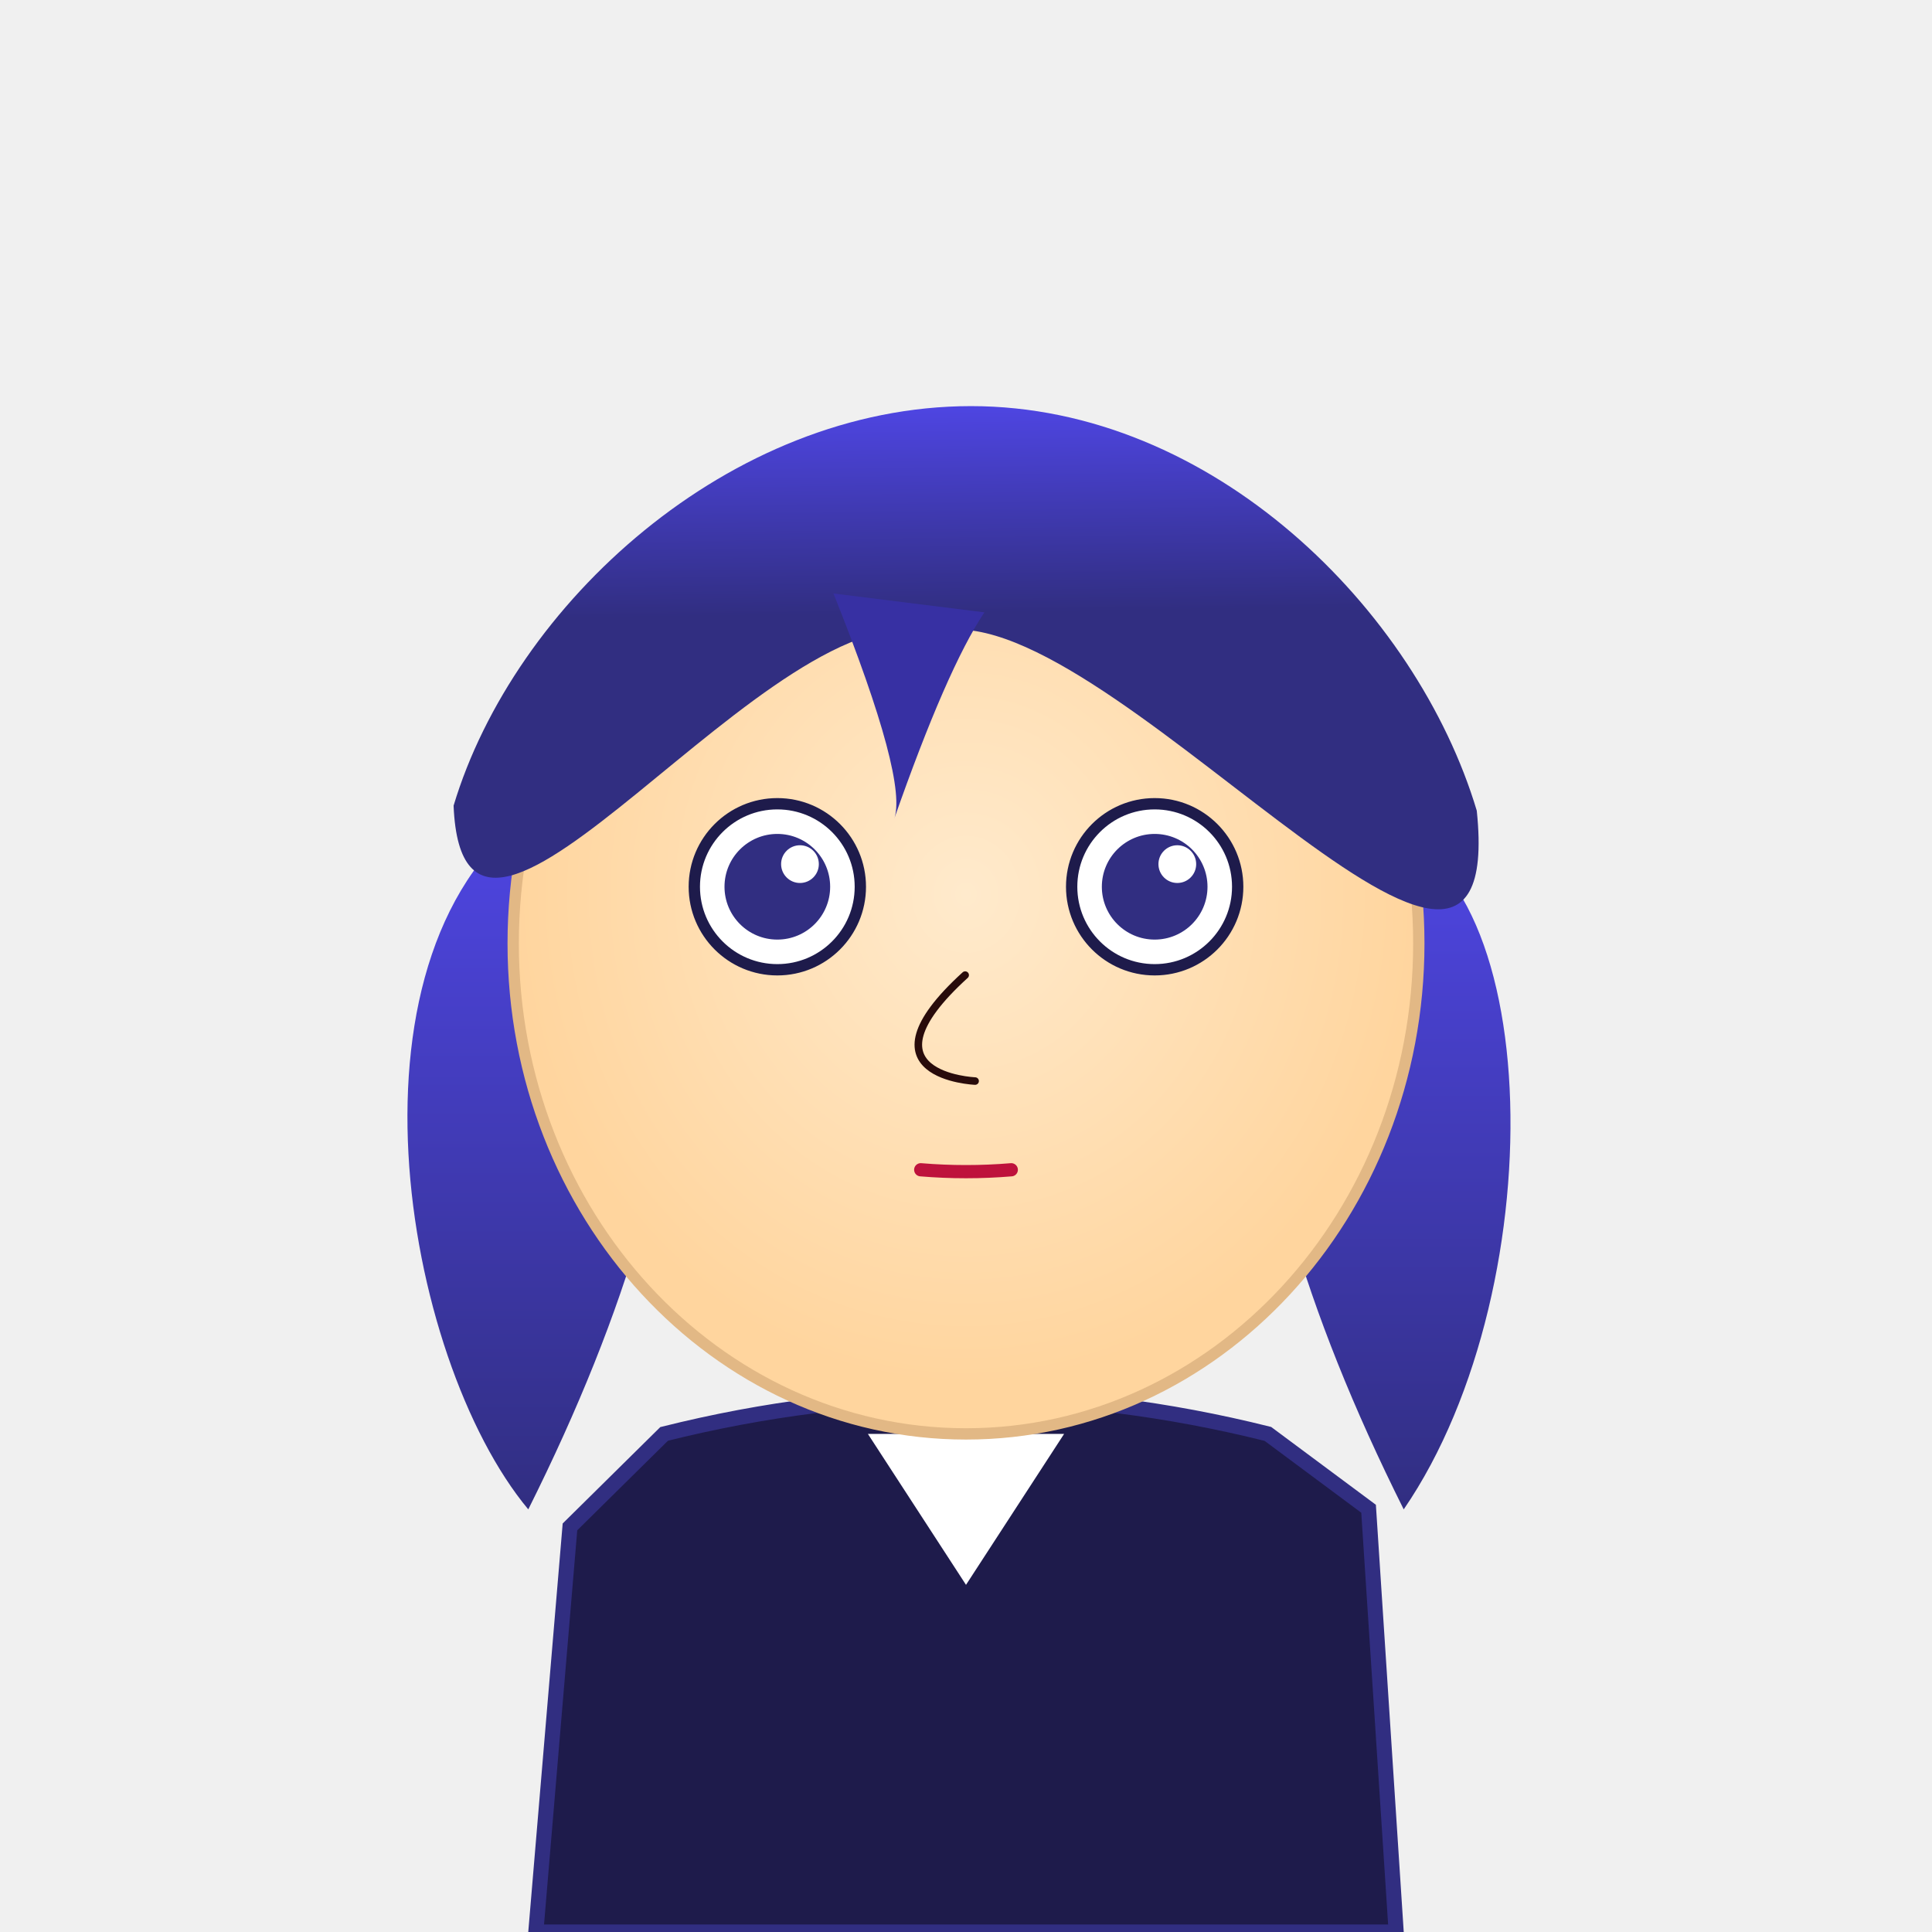
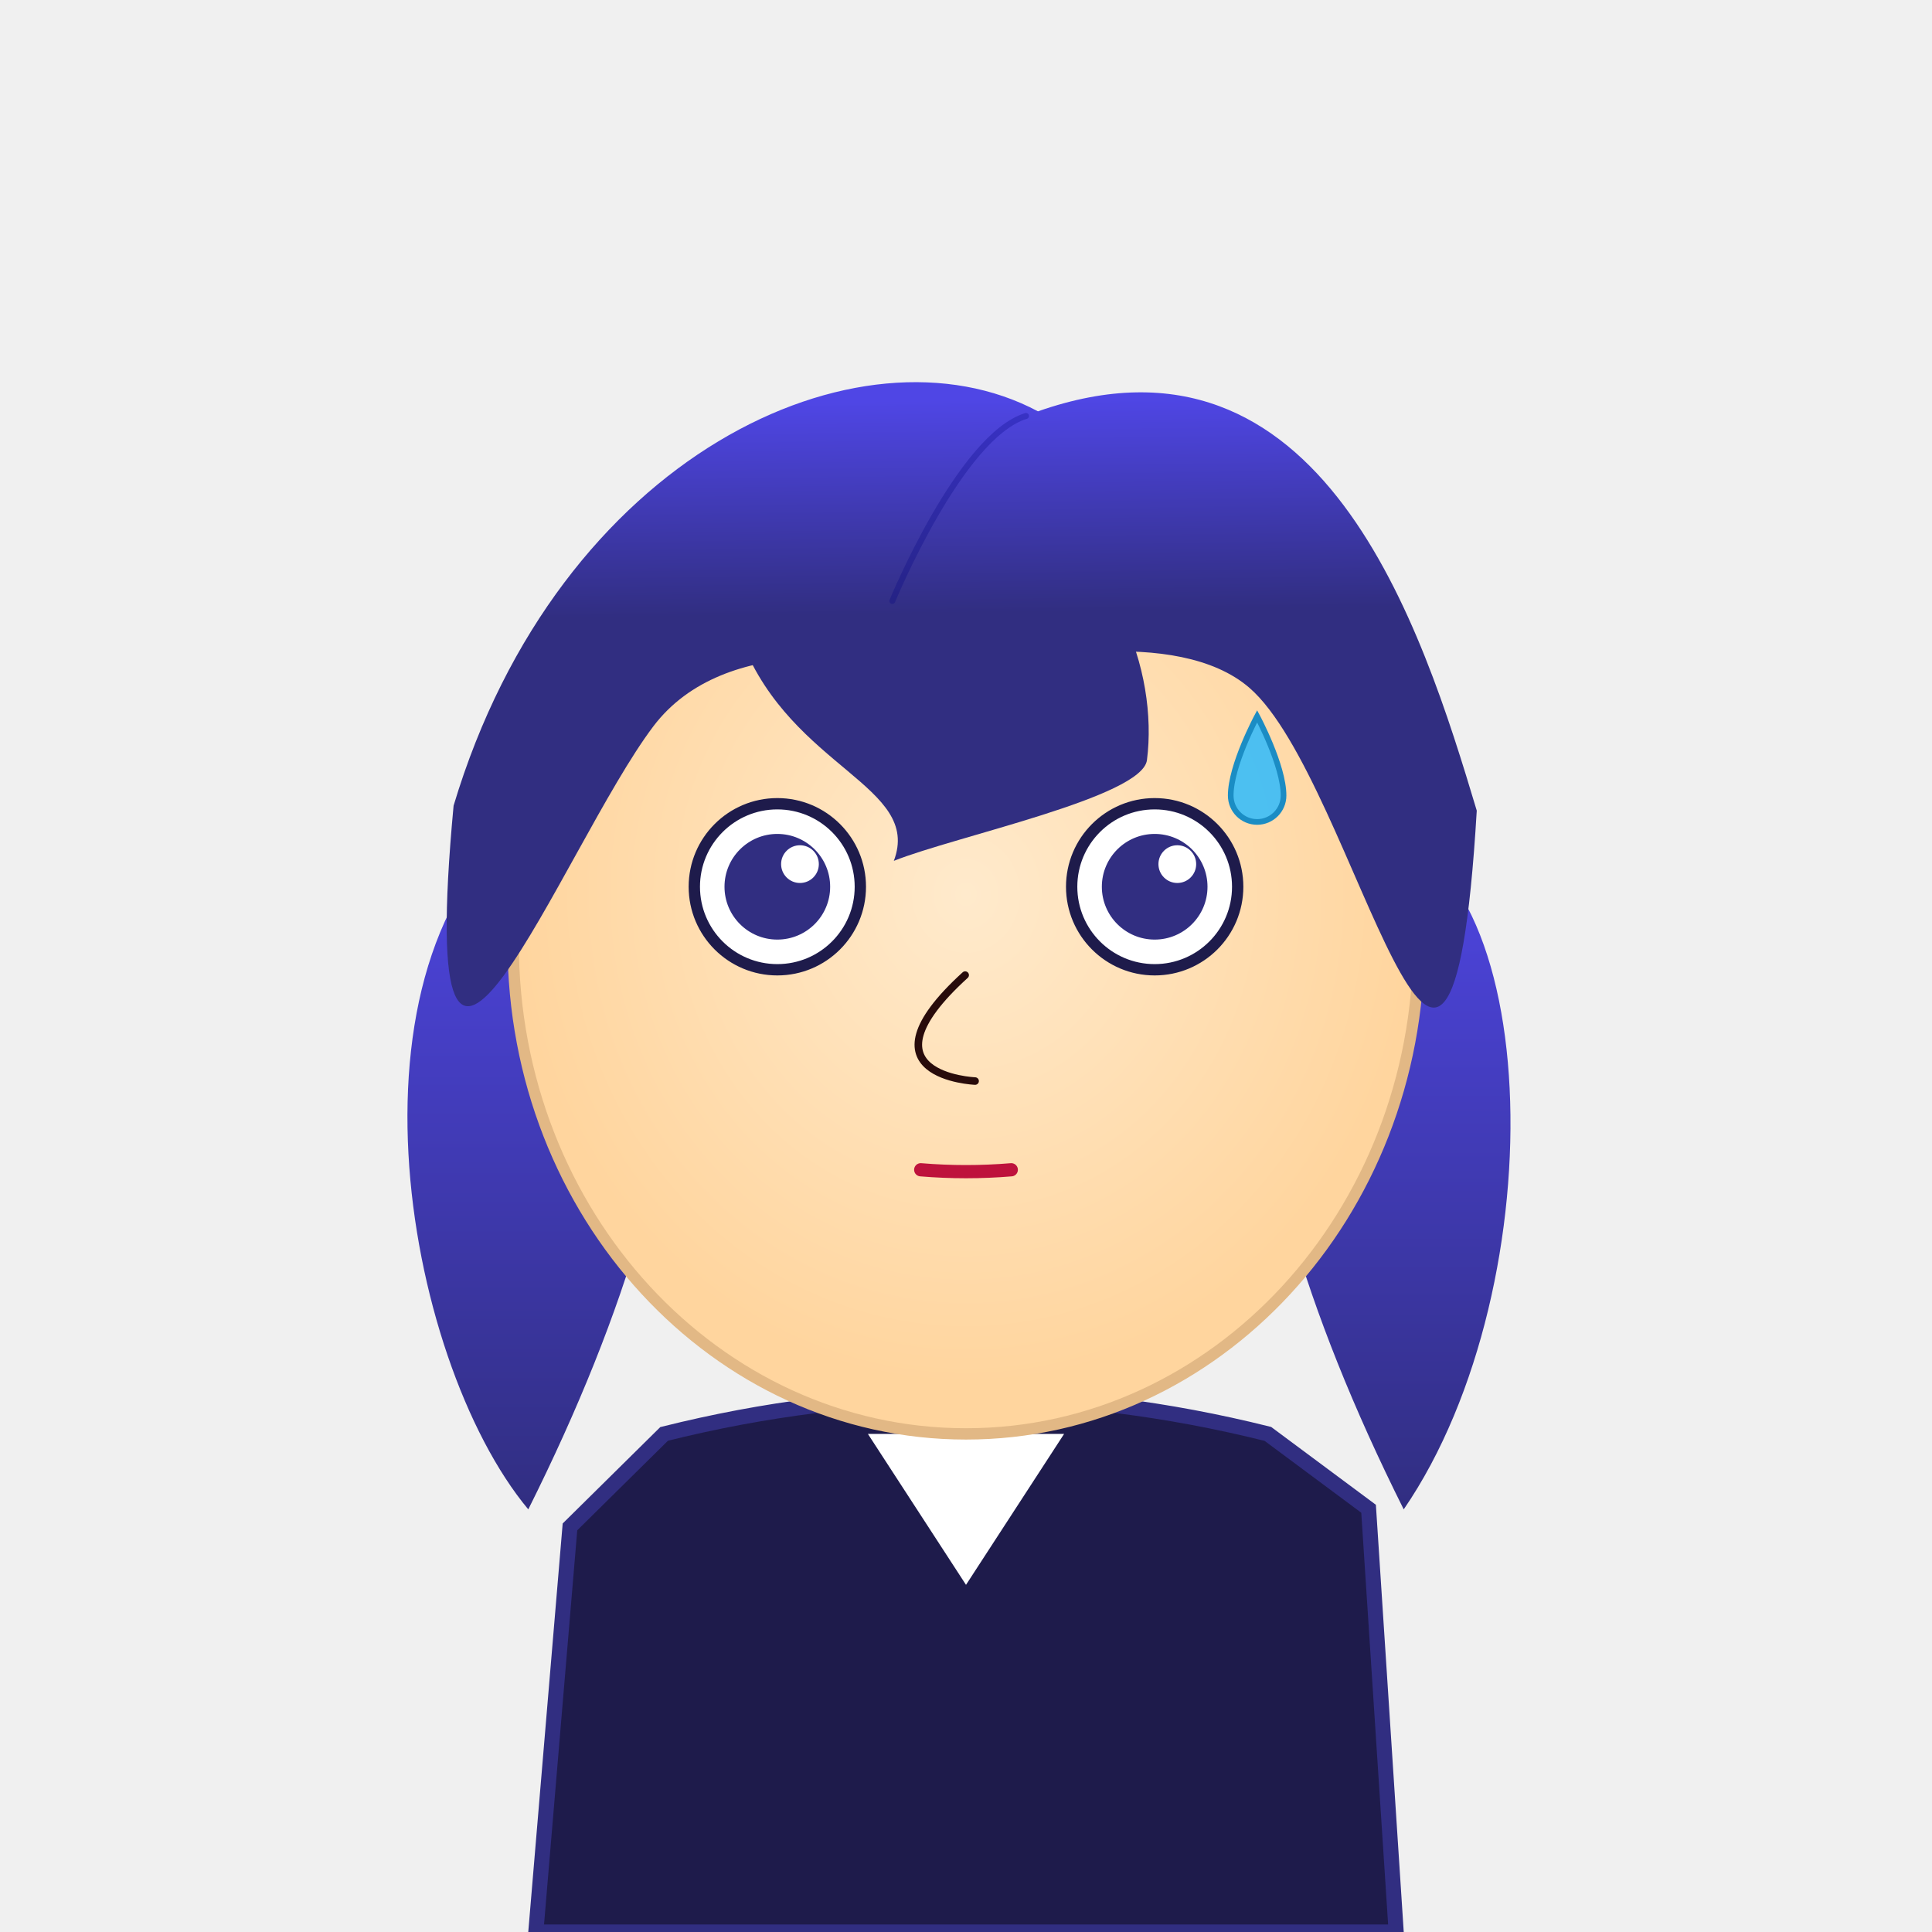
<svg xmlns="http://www.w3.org/2000/svg" viewBox="0 0 512 512">
  <defs>
    <style>
      .cls-1{fill:#1e1b4b;stroke:#312e81;stroke-width:4}
      .cls-2{fill:#ffffff}
      .cls-3{fill:url(#linear-gradient-1)}
      .cls-4{fill:url(#linear-gradient-2)}
      .cls-5{fill:url(#radial-gradient-1);stroke:#e2b885;stroke-width:3}
      .cls-6{display:none}
      .cls-7{fill:#f43f5e;opacity:0.65}
-       .cls-8{fill:#38bdf8;stroke:#0284c7;stroke-width:1.5;opacity:0.9}
-       .cls-9{fill:#ffffff;stroke:#1e1b4b;stroke-width:3}
-       .cls-10{fill:#312e81}
-       .cls-11{fill:none;stroke:#1e1b4b;stroke-width:4;stroke-linecap:round}
-       .cls-12{fill:none;stroke:#be123c;stroke-width:3.5;stroke-linecap:round}
-       .cls-13{fill:none;stroke:#be123c;stroke-width:4;stroke-linecap:round}
-       .cls-14{fill:#be123c;stroke:#9f1239;stroke-width:3}
-       .cls-15{fill:#fb7185}
+       .cls-8{fill:#ffffff;stroke:#1e1b4b;stroke-width:3}
+       .cls-9{fill:#312e81}
+       .cls-10{fill:none;stroke:#1e1b4b;stroke-width:4;stroke-linecap:round}
+       .cls-11{fill:none;stroke:#be123c;stroke-width:3.5;stroke-linecap:round}
+       .cls-12{fill:none;stroke:#be123c;stroke-width:4;stroke-linecap:round}
+       .cls-13{fill:#be123c;stroke:#9f1239;stroke-width:3}
+       .cls-14{fill:#fb7185}
+       .cls-15{fill:#38bdf8;stroke:#0284c7;stroke-width:1.5;opacity:0.9}
      .cls-16{fill:url(#linear-gradient-3)}
-       .cls-17{fill:#3730a3}
+       .cls-17{fill:none;stroke:#000080;stroke-opacity:0.273;stroke-width:1.573;stroke-linecap:round;stroke-linejoin:round}
      .cls-18{fill:none;stroke:#280b0b;stroke-width:2;stroke-linecap:round;stroke-linejoin:round}
    </style>
    <linearGradient id="linear-gradient-1" x1="107.974" y1="213.858" x2="107.974" y2="400" gradientUnits="userSpaceOnUse">
      <stop offset="0" stop-color="#4f46e5" />
      <stop offset="1" stop-color="#312e81" />
    </linearGradient>
    <linearGradient id="linear-gradient-2" x1="332" y1="218.684" x2="332" y2="400" gradientUnits="userSpaceOnUse">
      <stop offset="0" stop-color="#4f46e5" />
      <stop offset="1" stop-color="#312e81" />
    </linearGradient>
    <radialGradient id="radial-gradient-1" cx="0" cy="0" r="120" gradientTransform="matrix(1 0 0 1.083 256 237)" gradientUnits="userSpaceOnUse">
      <stop offset="0" stop-color="#ffeacc" />
      <stop offset="1" stop-color="#ffd59e" />
    </radialGradient>
    <linearGradient id="linear-gradient-3" x1="137.316" y1="107.625" x2="138.097" y2="164.02" gradientUnits="userSpaceOnUse">
      <stop offset="0" stop-color="#4f46e5" />
      <stop offset="1" stop-color="#312e81" />
    </linearGradient>
  </defs>
-   <g id="Body__Idle__breathe__0.02__period__3.5s__pivot__bottom___Bounce__height__6__speed__16__squash__0.04__pivot__bottom__" data-name="Body [Idle {breathe: 0.02; period: 3.5s; pivot: bottom}] [Bounce {height: 6; speed: 16; squash: 0.04; pivot: bottom}]">
+   <g id="Body__Idle__breathe__0.02__period__3.5s__pivot__bottom____Bounce__height__6__speed__16__squash__0.04__pivot__bottom__" data-name="Body [Idle {breathe: 0.02; period: 3.5s; pivot: bottom}] [Bounce {height: 6; speed: 16; squash: 0.04; pivot: bottom}]">
    <path id="path4" d="M176 380 C229.333 366.667 282.667 366.667 336 380 L362.687 399.835 L370 512 L142 512 L151.047 404.642 Z" class="cls-1" />
    <path id="path5" d="M230 380 L256 420 L282 380 Z" class="cls-2" />
  </g>
  <g id="Head__Follow__yaw__15__pitch__10__roll__8__pivot__center__" data-name="Head [Follow {yaw: 15; pitch: 10; roll: 8; pivot: center}]">
    <g id="Back_Hair__Dist__factor__0.1__" data-name="Back Hair [Dist {factor: 0.1}]">
      <path id="path6" d="M142.814 213.858 C87.716 250.862 106.667 360 140 400 C166.667 346.667 180 300 180 260 Z" class="cls-3" />
      <path id="path7" d="M360.411 218.684 C409.813 222.586 412.909 340.392 372 400 C345.333 346.667 332 300 332 260 Z" class="cls-4" />
    </g>
    <path id="ellipse7" d="M376 250 C376 321.797 322.274 380 256 380 C189.726 380 136 321.797 136 250 C136 178.203 189.726 120 256 120 C322.274 120 376 178.203 376 250 Z" class="cls-5" />
-     <g id="Blush__Expression__name__blush___Fade__param__smile__from__0__to__0.85__duration__350ms__" data-name="Blush [Expression {name: blush}] [Fade {param: smile; from: 0.0; to: 0.85; duration: 350ms}]" class="cls-6">
+     <g id="Blush__Expression__name__blush____Fade__param__smile__from__0.0__to__0.85__duration__350ms__" data-name="Blush [Expression {name: blush}] [Fade {param: smile; from: 0.0; to: 0.85; duration: 350ms}]" class="cls-6">
      <path id="ellipse8" d="M202 280 C202 286.075 192.15 291 180 291 C167.85 291 158 286.075 158 280 C158 273.925 167.85 269 180 269 C192.15 269 202 273.925 202 280 Z" class="cls-7" />
      <path id="ellipse9" d="M354 280 C354 286.075 344.15 291 332 291 C319.85 291 310 286.075 310 280 C310 273.925 319.85 269 332 269 C344.15 269 354 273.925 354 280 Z" class="cls-7" />
    </g>
-     <g id="Sweat__Show__when__isSweat__" data-name="Sweat [Show {when: isSweat}]" class="cls-6">
-       <path id="path_sweat" d="M345 185 C345 185 338 198 338 206 C338 209.866 341.134 213 345 213 C348.866 213 352 209.866 352 206 C352 198 345 185 345 185 Z" class="cls-8" />
-     </g>
    <g id="Eyes_Open" data-name="Eyes Open">
      <g id="Left_Eye_Open__Hide__when__isBlinkL__" data-name="Left Eye Open [Hide {when: isBlinkL}]">
-         <path id="circle9" d="M228 235 C228 247.15 218.15 257 206 257 C193.85 257 184 247.15 184 235 C184 222.85 193.85 213 206 213 C218.15 213 228 222.85 228 235 Z" class="cls-9" />
+         <path id="circle9" d="M228 235 C228 247.15 218.15 257 206 257 C193.85 257 184 247.15 184 235 C184 222.85 193.85 213 206 213 C218.15 213 228 222.85 228 235 Z" class="cls-8" />
        <g id="Pupil_Left__Move__x__eyeX__y__eyeY__range__6__" data-name="Pupil Left [Move {x: eyeX; y: eyeY; range: 6}]">
-           <path id="circle10" d="M220 235 C220 242.732 213.732 249 206 249 C198.268 249 192 242.732 192 235 C192 227.268 198.268 221 206 221 C213.732 221 220 227.268 220 235 Z" class="cls-10" />
+           <path id="circle10" d="M220 235 C220 242.732 213.732 249 206 249 C198.268 249 192 242.732 192 235 C192 227.268 198.268 221 206 221 C213.732 221 220 227.268 220 235 Z" class="cls-9" />
          <path id="circle11" d="M217 229 C217 231.761 214.761 234 212 234 C209.239 234 207 231.761 207 229 C207 226.239 209.239 224 212 224 C214.761 224 217 226.239 217 229 Z" class="cls-2" />
        </g>
      </g>
      <g id="Right_Eye_Open__Hide__when__isBlinkR__" data-name="Right Eye Open [Hide {when: isBlinkR}]">
-         <path id="circle12" d="M328 235 C328 247.15 318.15 257 306 257 C293.85 257 284 247.15 284 235 C284 222.85 293.85 213 306 213 C318.15 213 328 222.85 328 235 Z" class="cls-9" />
+         <path id="circle12" d="M328 235 C328 247.15 318.15 257 306 257 C293.85 257 284 247.15 284 235 C284 222.85 293.85 213 306 213 C318.15 213 328 222.85 328 235 Z" class="cls-8" />
        <g id="Pupil_Right__Move__x__eyeX__y__eyeY__range__6__" data-name="Pupil Right [Move {x: eyeX; y: eyeY; range: 6}]">
-           <path id="circle13" d="M320 235 C320 242.732 313.732 249 306 249 C298.268 249 292 242.732 292 235 C292 227.268 298.268 221 306 221 C313.732 221 320 227.268 320 235 Z" class="cls-10" />
+           <path id="circle13" d="M320 235 C320 242.732 313.732 249 306 249 C298.268 249 292 242.732 292 235 C292 227.268 298.268 221 306 221 C313.732 221 320 227.268 320 235 Z" class="cls-9" />
          <path id="circle14" d="M317 229 C317 231.761 314.761 234 312 234 C309.239 234 307 231.761 307 229 C307 226.239 309.239 224 312 224 C314.761 224 317 226.239 317 229 Z" class="cls-2" />
        </g>
      </g>
    </g>
    <g id="Eyes_Closed" data-name="Eyes Closed">
      <g id="Left_Eye_Closed__Show__when__isBlinkL__" data-name="Left Eye Closed [Show {when: isBlinkL}]" class="cls-6">
-         <path id="path14" d="M186 240 C199.333 246.667 212.667 246.667 226 240" class="cls-11" />
+         <path id="path14" d="M186 240 C199.333 246.667 212.667 246.667 226 240" class="cls-10" />
      </g>
      <g id="Right_Eye_Closed__Show__when__isBlinkR__" data-name="Right Eye Closed [Show {when: isBlinkR}]" class="cls-6">
-         <path id="path15" d="M286 240 C299.333 246.667 312.667 246.667 326 240" class="cls-11" />
+         <path id="path15" d="M286 240 C299.333 246.667 312.667 246.667 326 240" class="cls-10" />
      </g>
    </g>
    <g id="Mouth_Neutral__Hide__when__isMouthOpen____isSmiling__" data-name="Mouth Neutral [Hide {when: isMouthOpen || isSmiling}]">
-       <path id="path16" d="M244 310 C252 310.667 260 310.667 268 310" class="cls-12" />
+       <path id="path16" d="M244 310 C252 310.667 260 310.667 268 310" class="cls-11" />
    </g>
    <g id="Mouth_Smile__Show__when__isSmiling__" data-name="Mouth Smile [Show {when: isSmiling}]" class="cls-6">
-       <path id="path17" d="M238 304 C250 314 262 314 274 304" class="cls-13" />
+       <path id="path17" d="M238 304 C250 314 262 314 274 304" class="cls-12" />
    </g>
    <g id="Mouth_Open__Show__when__isMouthOpen___Scale__y__mouthOpen__from__0.25__to__1.2__pivot__top___Scale__x__mouthOpen__from__0.5__to__1.2__pivot__top__" data-name="Mouth Open [Show {when: isMouthOpen}; Scale {y: mouthOpen; from: 0.25; to: 1.2; pivot: top}; Scale {x: mouthOpen; from: 0.5; to: 1.2; pivot: top}]" class="cls-6">
-       <path id="ellipse17" d="M274 315 C274 322.732 265.941 329 256 329 C246.059 329 238 322.732 238 315 C238 307.268 246.059 301 256 301 C265.941 301 274 307.268 274 315 Z" class="cls-14" />
-       <path id="path18" d="M244 322 C252 315.333 260 315.333 268 322 Z" class="cls-15" />
+       <path id="ellipse17" d="M274 315 C274 322.732 265.941 329 256 329 C246.059 329 238 322.732 238 315 C238 307.268 246.059 301 256 301 C265.941 301 274 307.268 274 315 Z" class="cls-13" />
+       <path id="path18" d="M244 322 C252 315.333 260 315.333 268 322 Z" class="cls-14" />
+     </g>
+     <g id="Sweat__Show__when__isSweat__" data-name="Sweat [Show {when: isSweat}]">
+       <path id="path_sweat" d="M333.154 189.826 C333.154 189.826 326.154 202.826 326.154 210.826 C326.154 214.692 329.288 217.826 333.154 217.826 C337.02 217.826 340.154 214.692 340.154 210.826 C340.154 202.826 333.154 189.826 333.154 189.826 Z" class="cls-15" />
    </g>
    <g id="Front_Hair" data-name="Front Hair">
-       <path id="path19" d="M120.206 213.51 C136.206 160.177 193.316 107.625 257.316 107.625 C321.316 107.625 375.356 161.493 391.356 214.826 C400.089 298.195 290.331 154.382 247.664 167.716 C204.997 154.382 122.879 278.891 120.206 213.51 Z" class="cls-16" />
-       <path id="path20" d="M220.877 157.277 C234.211 190.61 239.544 210.61 236.877 217.277 C246.211 190.61 254.211 172.277 260.877 162.277 Z" class="cls-17" />
+       <path id="path19" d="M120.206 213.51 C148.113 120.486 227.855 83.848 275.074 109.007 C350.481 82.571 376.859 166.505 391.356 214.826 C384.004 338.493 359.582 206.837 331.095 182.268 C311.906 165.717 269.363 174.372 252.938 179.504 C233.778 173.517 192.085 167.424 173.134 192.498 C149.02 224.405 109.394 329.38 120.206 213.51 Z" class="cls-16" />
+       <path id="path20" d="M196.747 170.329 C210.081 203.662 244.37 208.306 236.877 228.135 C253.306 221.589 302.682 211.242 303.953 201.444 C305.474 189.715 303.312 175.512 297.292 163.483 Z" class="cls-9" />
+       <path id="path2" d="M236.476 159.26 C236.476 159.26 254.464 115.606 271.904 110.231" class="cls-17" />
    </g>
    <path id="path1" d="M255.781 258.413 C226.386 285.176 258.413 286.492 258.413 286.492" class="cls-18" />
  </g>
</svg>
